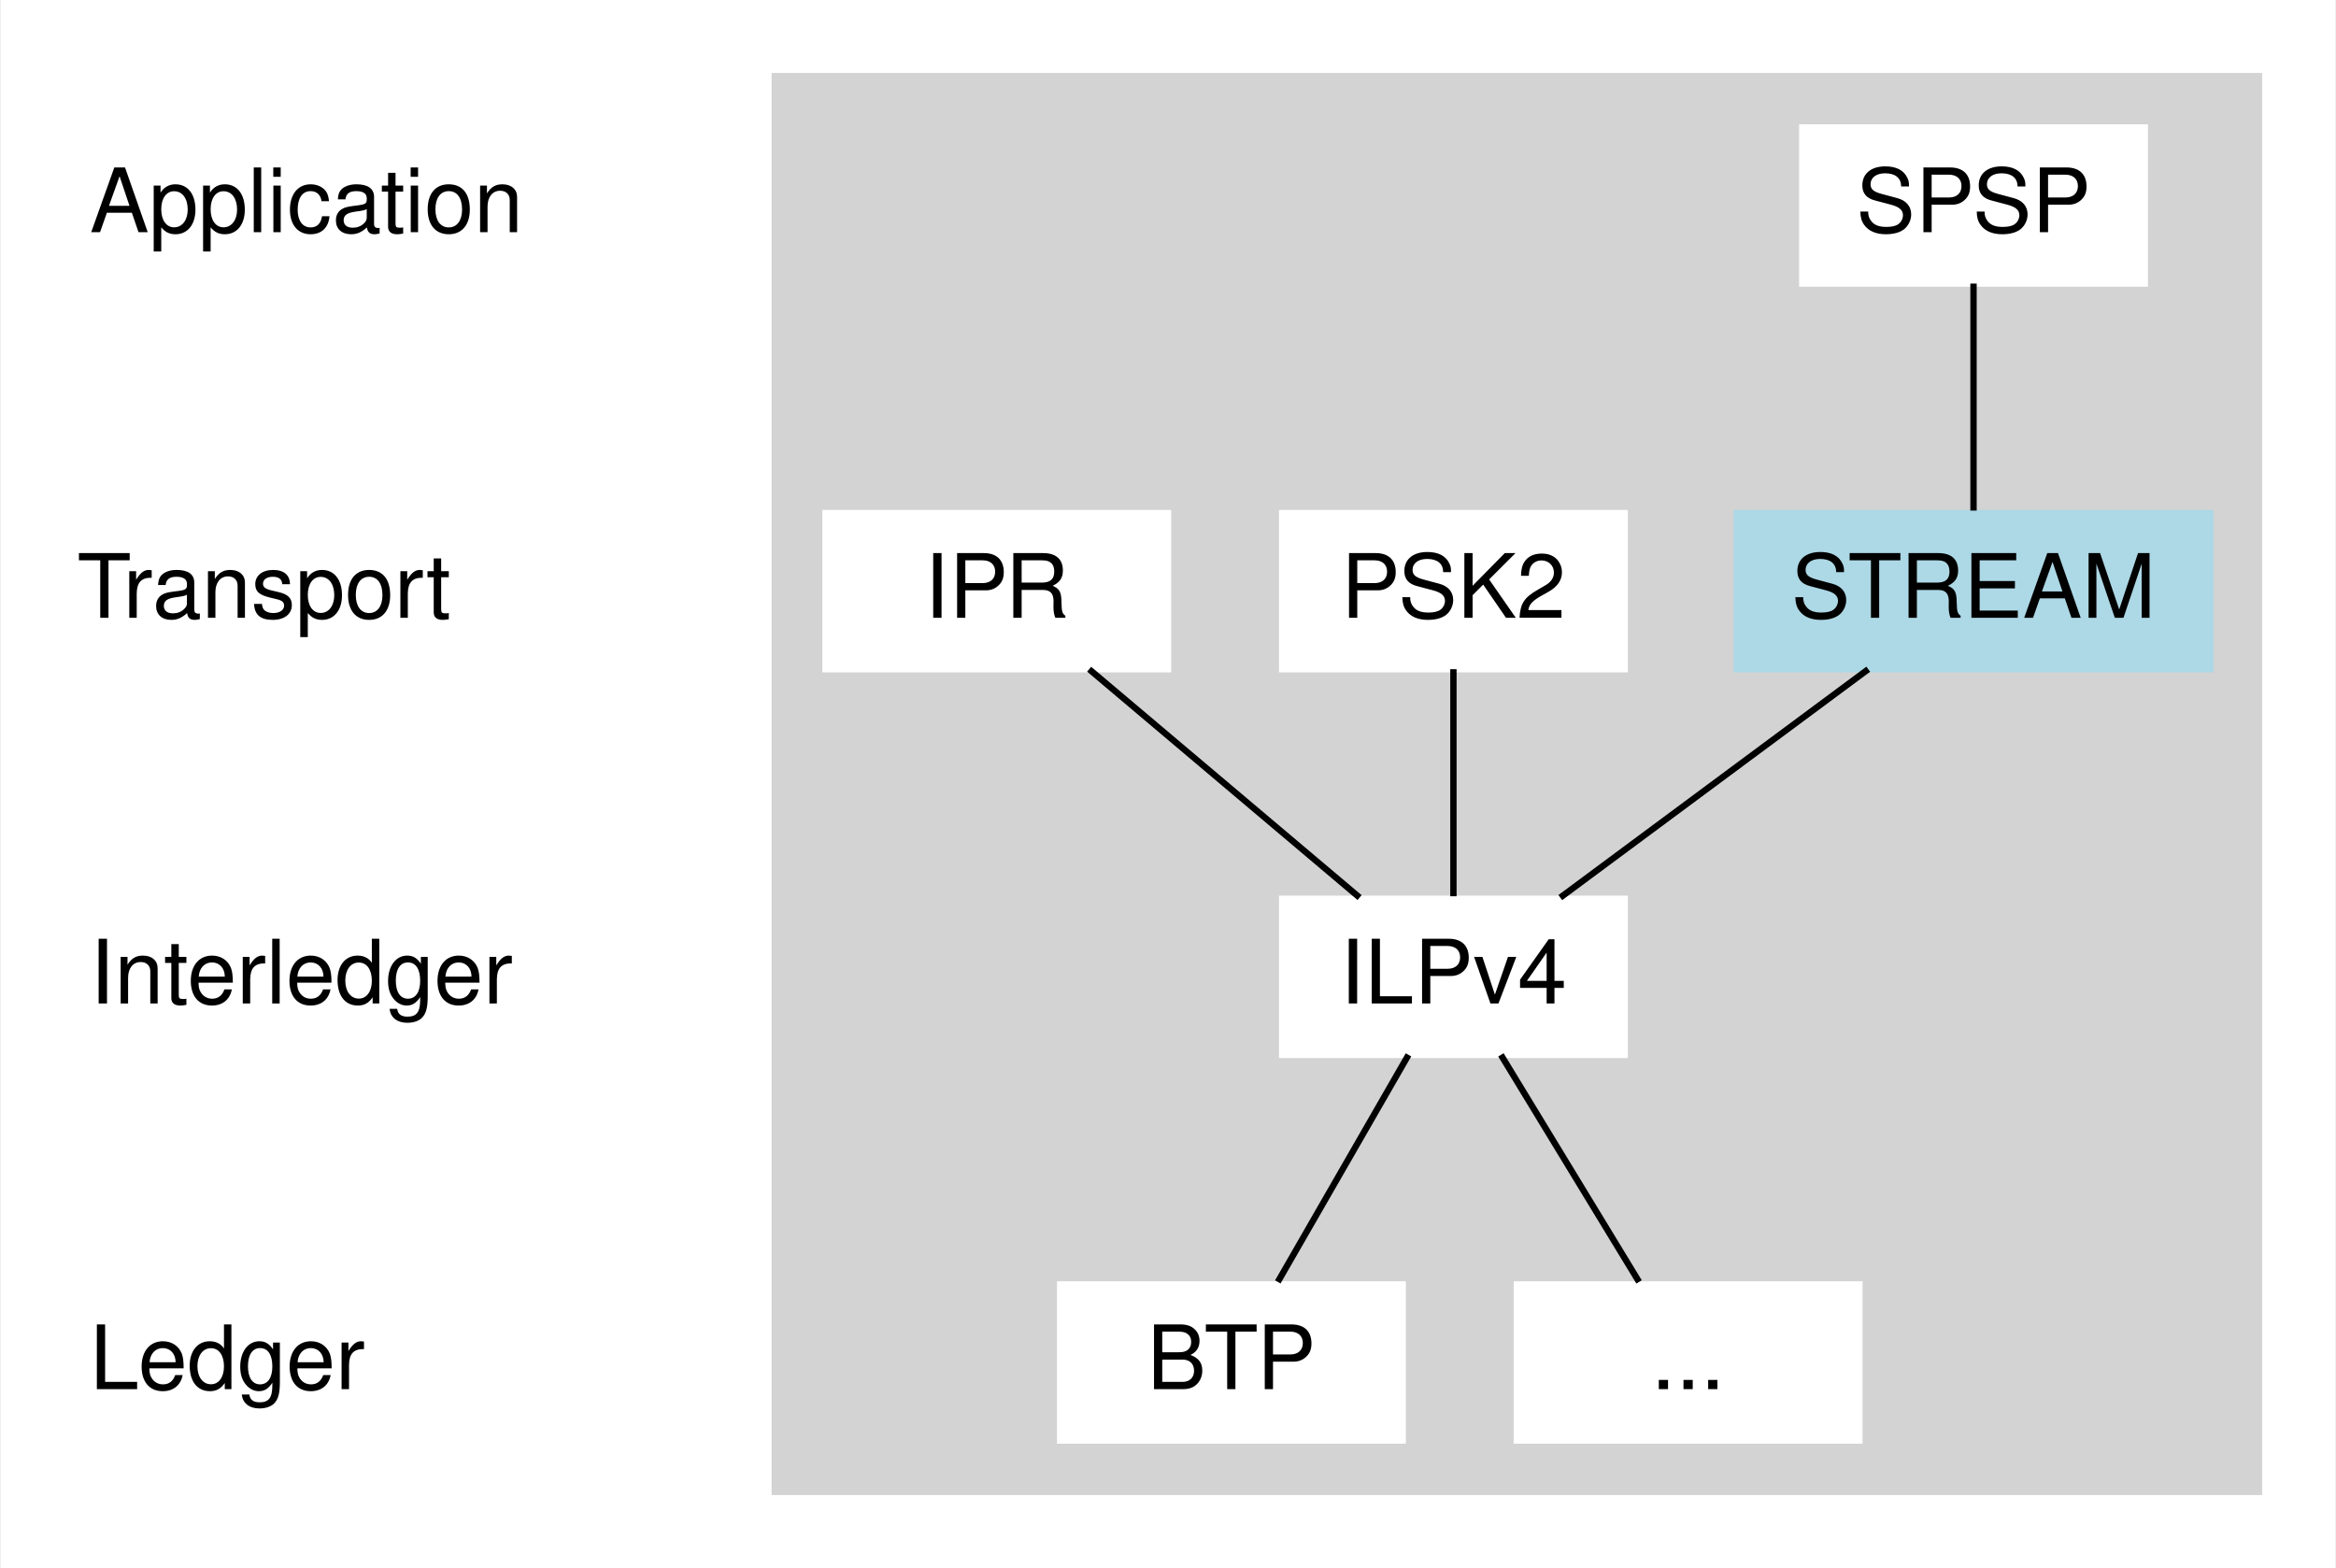
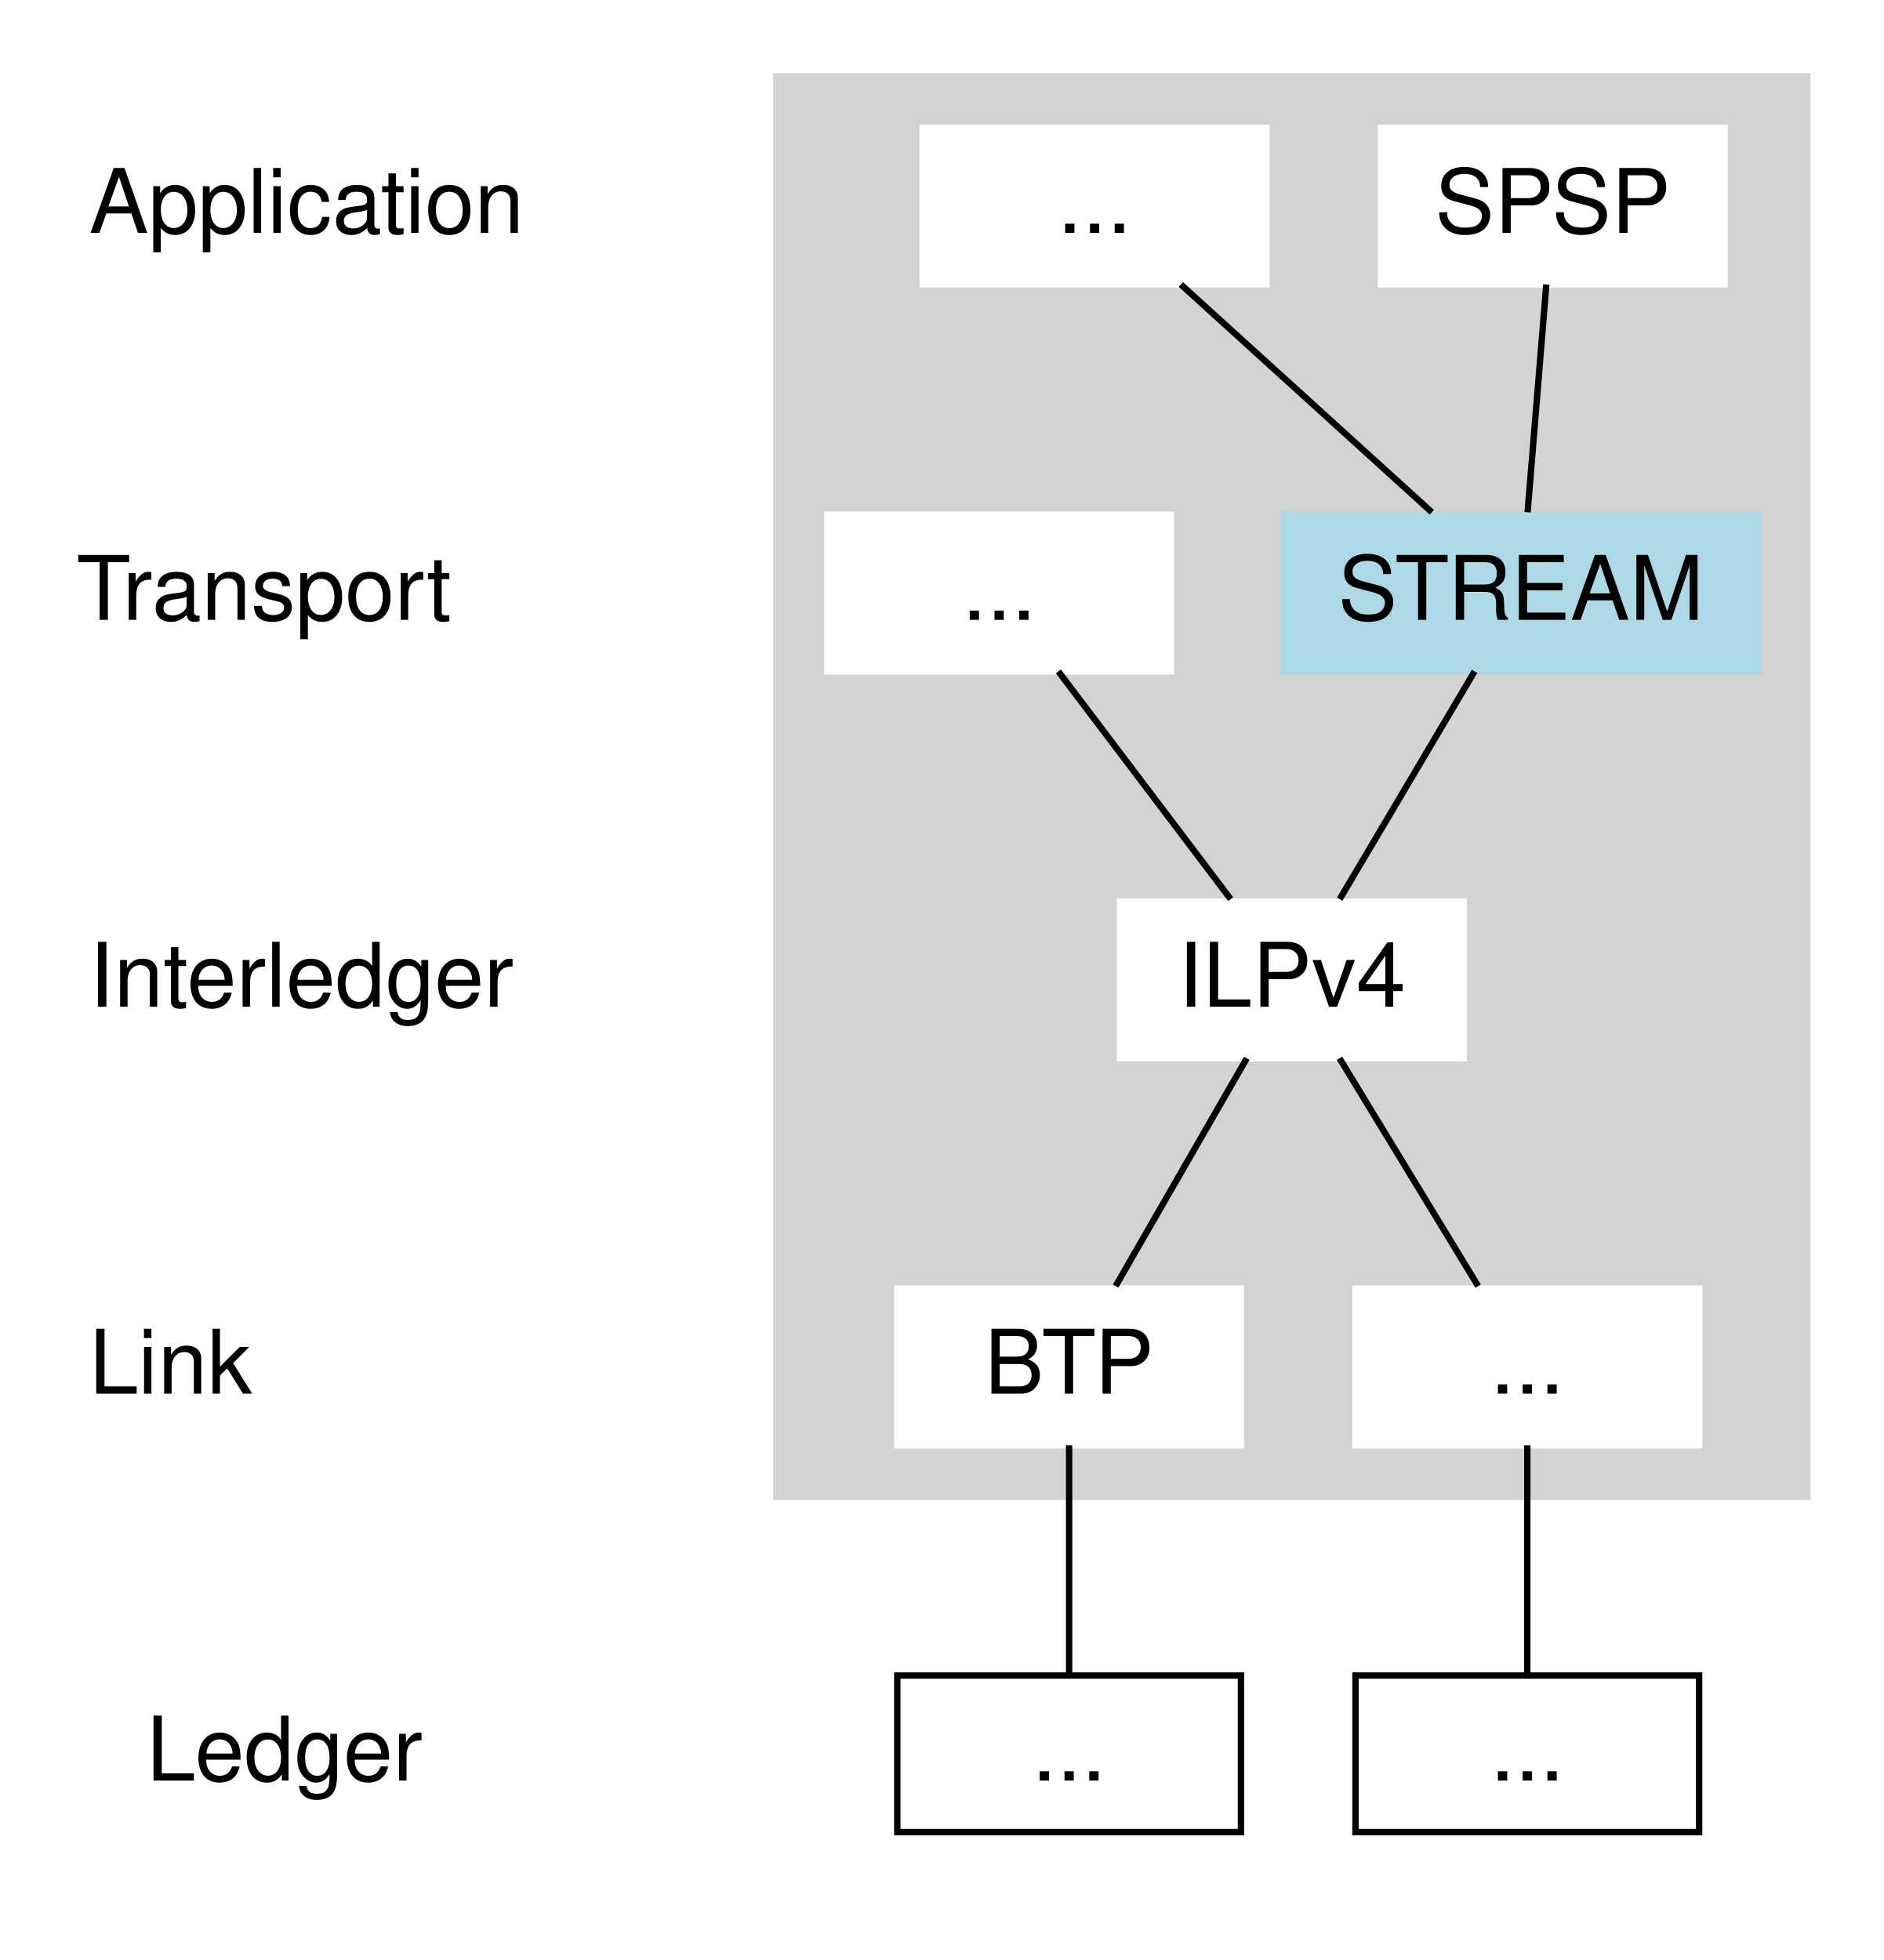
- <svg xmlns="http://www.w3.org/2000/svg" width="368pt" height="247pt" viewBox="0.00 0.00 368.00 247.20">
-   <g id="graph0" class="graph" transform="scale(1 1) rotate(0) translate(4 243.2)">
-     <polygon fill="#ffffff" stroke="transparent" points="-4,4 -4,-243.2 364,-243.2 364,4 -4,4" />
+ <svg xmlns="http://www.w3.org/2000/svg" width="296pt" height="308pt" viewBox="0.00 0.00 296.00 308.00">
+   <g id="graph0" class="graph" transform="scale(1 1) rotate(0) translate(4 304)">
+     <polygon fill="#ffffff" stroke="transparent" points="-4,4 -4,-304 292,-304 292,4 -4,4" />
    <g id="clust1" class="cluster">
-       <polygon fill="#d3d3d3" stroke="#d3d3d3" points="118,-8 118,-231.2 352,-231.2 352,-8 118,-8" />
+       <polygon fill="#d3d3d3" stroke="#d3d3d3" points="118,-68.8 118,-292 280,-292 280,-68.8 118,-68.8" />
+     </g>
+     <g id="clust2" class="cluster">
+       <polygon fill="#ffffff" stroke="#ffffff" points="129,-8 129,-48.8 271,-48.8 271,-8 129,-8" />
    </g>
    <g id="node1" class="node">
-       <text text-anchor="start" x="10" y="-206.6" font-family="Helvetica,sans-Serif" font-size="14.00" fill="#000000">Application</text>
+       <text text-anchor="start" x="10" y="-267.4" font-family="Helvetica,sans-Serif" font-size="14.00" fill="#000000">Application</text>
    </g>
    <g id="node2" class="node">
-       <text text-anchor="start" x="8" y="-145.8" font-family="Helvetica,sans-Serif" font-size="14.00" fill="#000000">Transport</text>
+       <text text-anchor="start" x="8" y="-206.6" font-family="Helvetica,sans-Serif" font-size="14.00" fill="#000000">Transport</text>
    </g>
    <g id="node3" class="node">
-       <text text-anchor="start" x="10" y="-85" font-family="Helvetica,sans-Serif" font-size="14.00" fill="#000000">Interledger</text>
+       <text text-anchor="start" x="10" y="-145.8" font-family="Helvetica,sans-Serif" font-size="14.00" fill="#000000">Interledger</text>
    </g>
    <g id="node4" class="node">
-       <text text-anchor="start" x="10" y="-24.2" font-family="Helvetica,sans-Serif" font-size="14.00" fill="#000000">Ledger</text>
+       <text text-anchor="start" x="10" y="-85" font-family="Helvetica,sans-Serif" font-size="14.00" fill="#000000">Link</text>
    </g>
    <g id="node5" class="node">
-       <polygon fill="#ffffff" stroke="#ffffff" points="334,-223.101 280,-223.101 280,-198.499 334,-198.499 334,-223.101" />
-       <text text-anchor="middle" x="307" y="-206.6" font-family="Helvetica,sans-Serif" font-size="14.00" fill="#000000">SPSP</text>
+       <text text-anchor="start" x="19" y="-24.2" font-family="Helvetica,sans-Serif" font-size="14.00" fill="#000000">Ledger</text>
    </g>
    <g id="node6" class="node">
-       <polygon fill="#add8e6" stroke="#add8e6" points="344.33,-162.301 269.67,-162.301 269.67,-137.699 344.33,-137.699 344.33,-162.301" />
-       <text text-anchor="middle" x="307" y="-145.8" font-family="Helvetica,sans-Serif" font-size="14.00" fill="#000000">STREAM</text>
+       <polygon fill="#ffffff" stroke="#ffffff" points="267,-283.901 213,-283.901 213,-259.299 267,-259.299 267,-283.901" />
+       <text text-anchor="middle" x="240" y="-267.4" font-family="Helvetica,sans-Serif" font-size="14.00" fill="#000000">SPSP</text>
+     </g>
+     <g id="node8" class="node">
+       <polygon fill="#add8e6" stroke="#add8e6" points="272.33,-223.101 197.67,-223.101 197.67,-198.499 272.33,-198.499 272.33,-223.101" />
+       <text text-anchor="middle" x="235" y="-206.6" font-family="Helvetica,sans-Serif" font-size="14.00" fill="#000000">STREAM</text>
    </g>
    <g id="edge1" class="edge">
-       <path fill="none" stroke="#000000" d="M307,-198.496C307,-188.087 307,-173.226 307,-162.704" />
+       <path fill="none" stroke="#000000" d="M238.988,-259.296C238.132,-248.887 236.91,-234.026 236.045,-223.504" />
+     </g>
+     <g id="node7" class="node">
+       <polygon fill="#ffffff" stroke="#ffffff" points="195,-283.901 141,-283.901 141,-259.299 195,-259.299 195,-283.901" />
+       <text text-anchor="middle" x="168" y="-267.4" font-family="Helvetica,sans-Serif" font-size="14.00" fill="#000000">...</text>
+     </g>
+     <g id="edge2" class="edge">
+       <path fill="none" stroke="#000000" d="M181.558,-259.296C193.03,-248.887 209.406,-234.026 221,-223.504" />
+     </g>
+     <g id="node10" class="node">
+       <polygon fill="#ffffff" stroke="#ffffff" points="226,-162.301 172,-162.301 172,-137.699 226,-137.699 226,-162.301" />
+       <text text-anchor="middle" x="199" y="-145.8" font-family="Helvetica,sans-Serif" font-size="14.00" fill="#000000">ILPv4</text>
+     </g>
+     <g id="edge3" class="edge">
+       <path fill="none" stroke="#000000" d="M227.715,-198.496C221.551,-188.087 212.752,-173.226 206.522,-162.704" />
    </g>
    <g id="node9" class="node">
-       <polygon fill="#ffffff" stroke="#ffffff" points="252,-101.501 198,-101.501 198,-76.899 252,-76.899 252,-101.501" />
-       <text text-anchor="middle" x="225" y="-85" font-family="Helvetica,sans-Serif" font-size="14.00" fill="#000000">ILPv4</text>
-     </g>
-     <g id="edge3" class="edge">
-       <path fill="none" stroke="#000000" d="M290.406,-137.696C276.273,-127.217 256.057,-112.228 241.851,-101.694" />
-     </g>
-     <g id="node7" class="node">
-       <polygon fill="#ffffff" stroke="#ffffff" points="252,-162.301 198,-162.301 198,-137.699 252,-137.699 252,-162.301" />
-       <text text-anchor="middle" x="225" y="-145.8" font-family="Helvetica,sans-Serif" font-size="14.00" fill="#000000">PSK2</text>
-     </g>
-     <g id="edge2" class="edge">
-       <path fill="none" stroke="#000000" d="M225,-137.696C225,-127.287 225,-112.426 225,-101.904" />
-     </g>
-     <g id="node8" class="node">
-       <polygon fill="#ffffff" stroke="#ffffff" points="180,-162.301 126,-162.301 126,-137.699 180,-137.699 180,-162.301" />
-       <text text-anchor="middle" x="153" y="-145.8" font-family="Helvetica,sans-Serif" font-size="14.00" fill="#000000">IPR</text>
+       <polygon fill="#ffffff" stroke="#ffffff" points="180,-223.101 126,-223.101 126,-198.499 180,-198.499 180,-223.101" />
+       <text text-anchor="middle" x="153" y="-206.6" font-family="Helvetica,sans-Serif" font-size="14.00" fill="#000000">...</text>
    </g>
    <g id="edge4" class="edge">
-       <path fill="none" stroke="#000000" d="M167.57,-137.696C179.98,-127.217 197.731,-112.228 210.204,-101.694" />
+       <path fill="none" stroke="#000000" d="M162.309,-198.496C170.185,-188.087 181.428,-173.226 189.388,-162.704" />
    </g>
-     <g id="node10" class="node">
-       <polygon fill="#ffffff" stroke="#ffffff" points="217,-40.701 163,-40.701 163,-16.099 217,-16.099 217,-40.701" />
-       <text text-anchor="middle" x="190" y="-24.2" font-family="Helvetica,sans-Serif" font-size="14.00" fill="#000000">BTP</text>
+     <g id="node11" class="node">
+       <polygon fill="#ffffff" stroke="#ffffff" points="191,-101.501 137,-101.501 137,-76.899 191,-76.899 191,-101.501" />
+       <text text-anchor="middle" x="164" y="-85" font-family="Helvetica,sans-Serif" font-size="14.00" fill="#000000">BTP</text>
    </g>
    <g id="edge5" class="edge">
-       <path fill="none" stroke="#000000" d="M217.917,-76.896C211.925,-66.487 203.37,-51.626 197.313,-41.104" />
+       <path fill="none" stroke="#000000" d="M191.917,-137.696C185.925,-127.287 177.37,-112.426 171.313,-101.904" />
    </g>
-     <g id="node11" class="node">
-       <polygon fill="#ffffff" stroke="#ffffff" points="289,-40.701 235,-40.701 235,-16.099 289,-16.099 289,-40.701" />
-       <text text-anchor="middle" x="262" y="-24.2" font-family="Helvetica,sans-Serif" font-size="14.00" fill="#000000">...</text>
+     <g id="node12" class="node">
+       <polygon fill="#ffffff" stroke="#ffffff" points="263,-101.501 209,-101.501 209,-76.899 263,-76.899 263,-101.501" />
+       <text text-anchor="middle" x="236" y="-85" font-family="Helvetica,sans-Serif" font-size="14.00" fill="#000000">...</text>
    </g>
    <g id="edge6" class="edge">
-       <path fill="none" stroke="#000000" d="M232.488,-76.896C238.822,-66.487 247.866,-51.626 254.269,-41.104" />
+       <path fill="none" stroke="#000000" d="M206.488,-137.696C212.822,-127.287 221.866,-112.426 228.269,-101.904" />
+     </g>
+     <g id="node13" class="node">
+       <polygon fill="none" stroke="#000000" points="191,-40.701 137,-40.701 137,-16.099 191,-16.099 191,-40.701" />
+       <text text-anchor="middle" x="164" y="-24.2" font-family="Helvetica,sans-Serif" font-size="14.00" fill="#000000">...</text>
+     </g>
+     <g id="edge7" class="edge">
+       <path fill="none" stroke="#000000" d="M164,-76.896C164,-66.487 164,-51.626 164,-41.104" />
+     </g>
+     <g id="node14" class="node">
+       <polygon fill="none" stroke="#000000" points="263,-40.701 209,-40.701 209,-16.099 263,-16.099 263,-40.701" />
+       <text text-anchor="middle" x="236" y="-24.2" font-family="Helvetica,sans-Serif" font-size="14.00" fill="#000000">...</text>
+     </g>
+     <g id="edge8" class="edge">
+       <path fill="none" stroke="#000000" d="M236,-76.896C236,-66.487 236,-51.626 236,-41.104" />
    </g>
  </g>
</svg>
